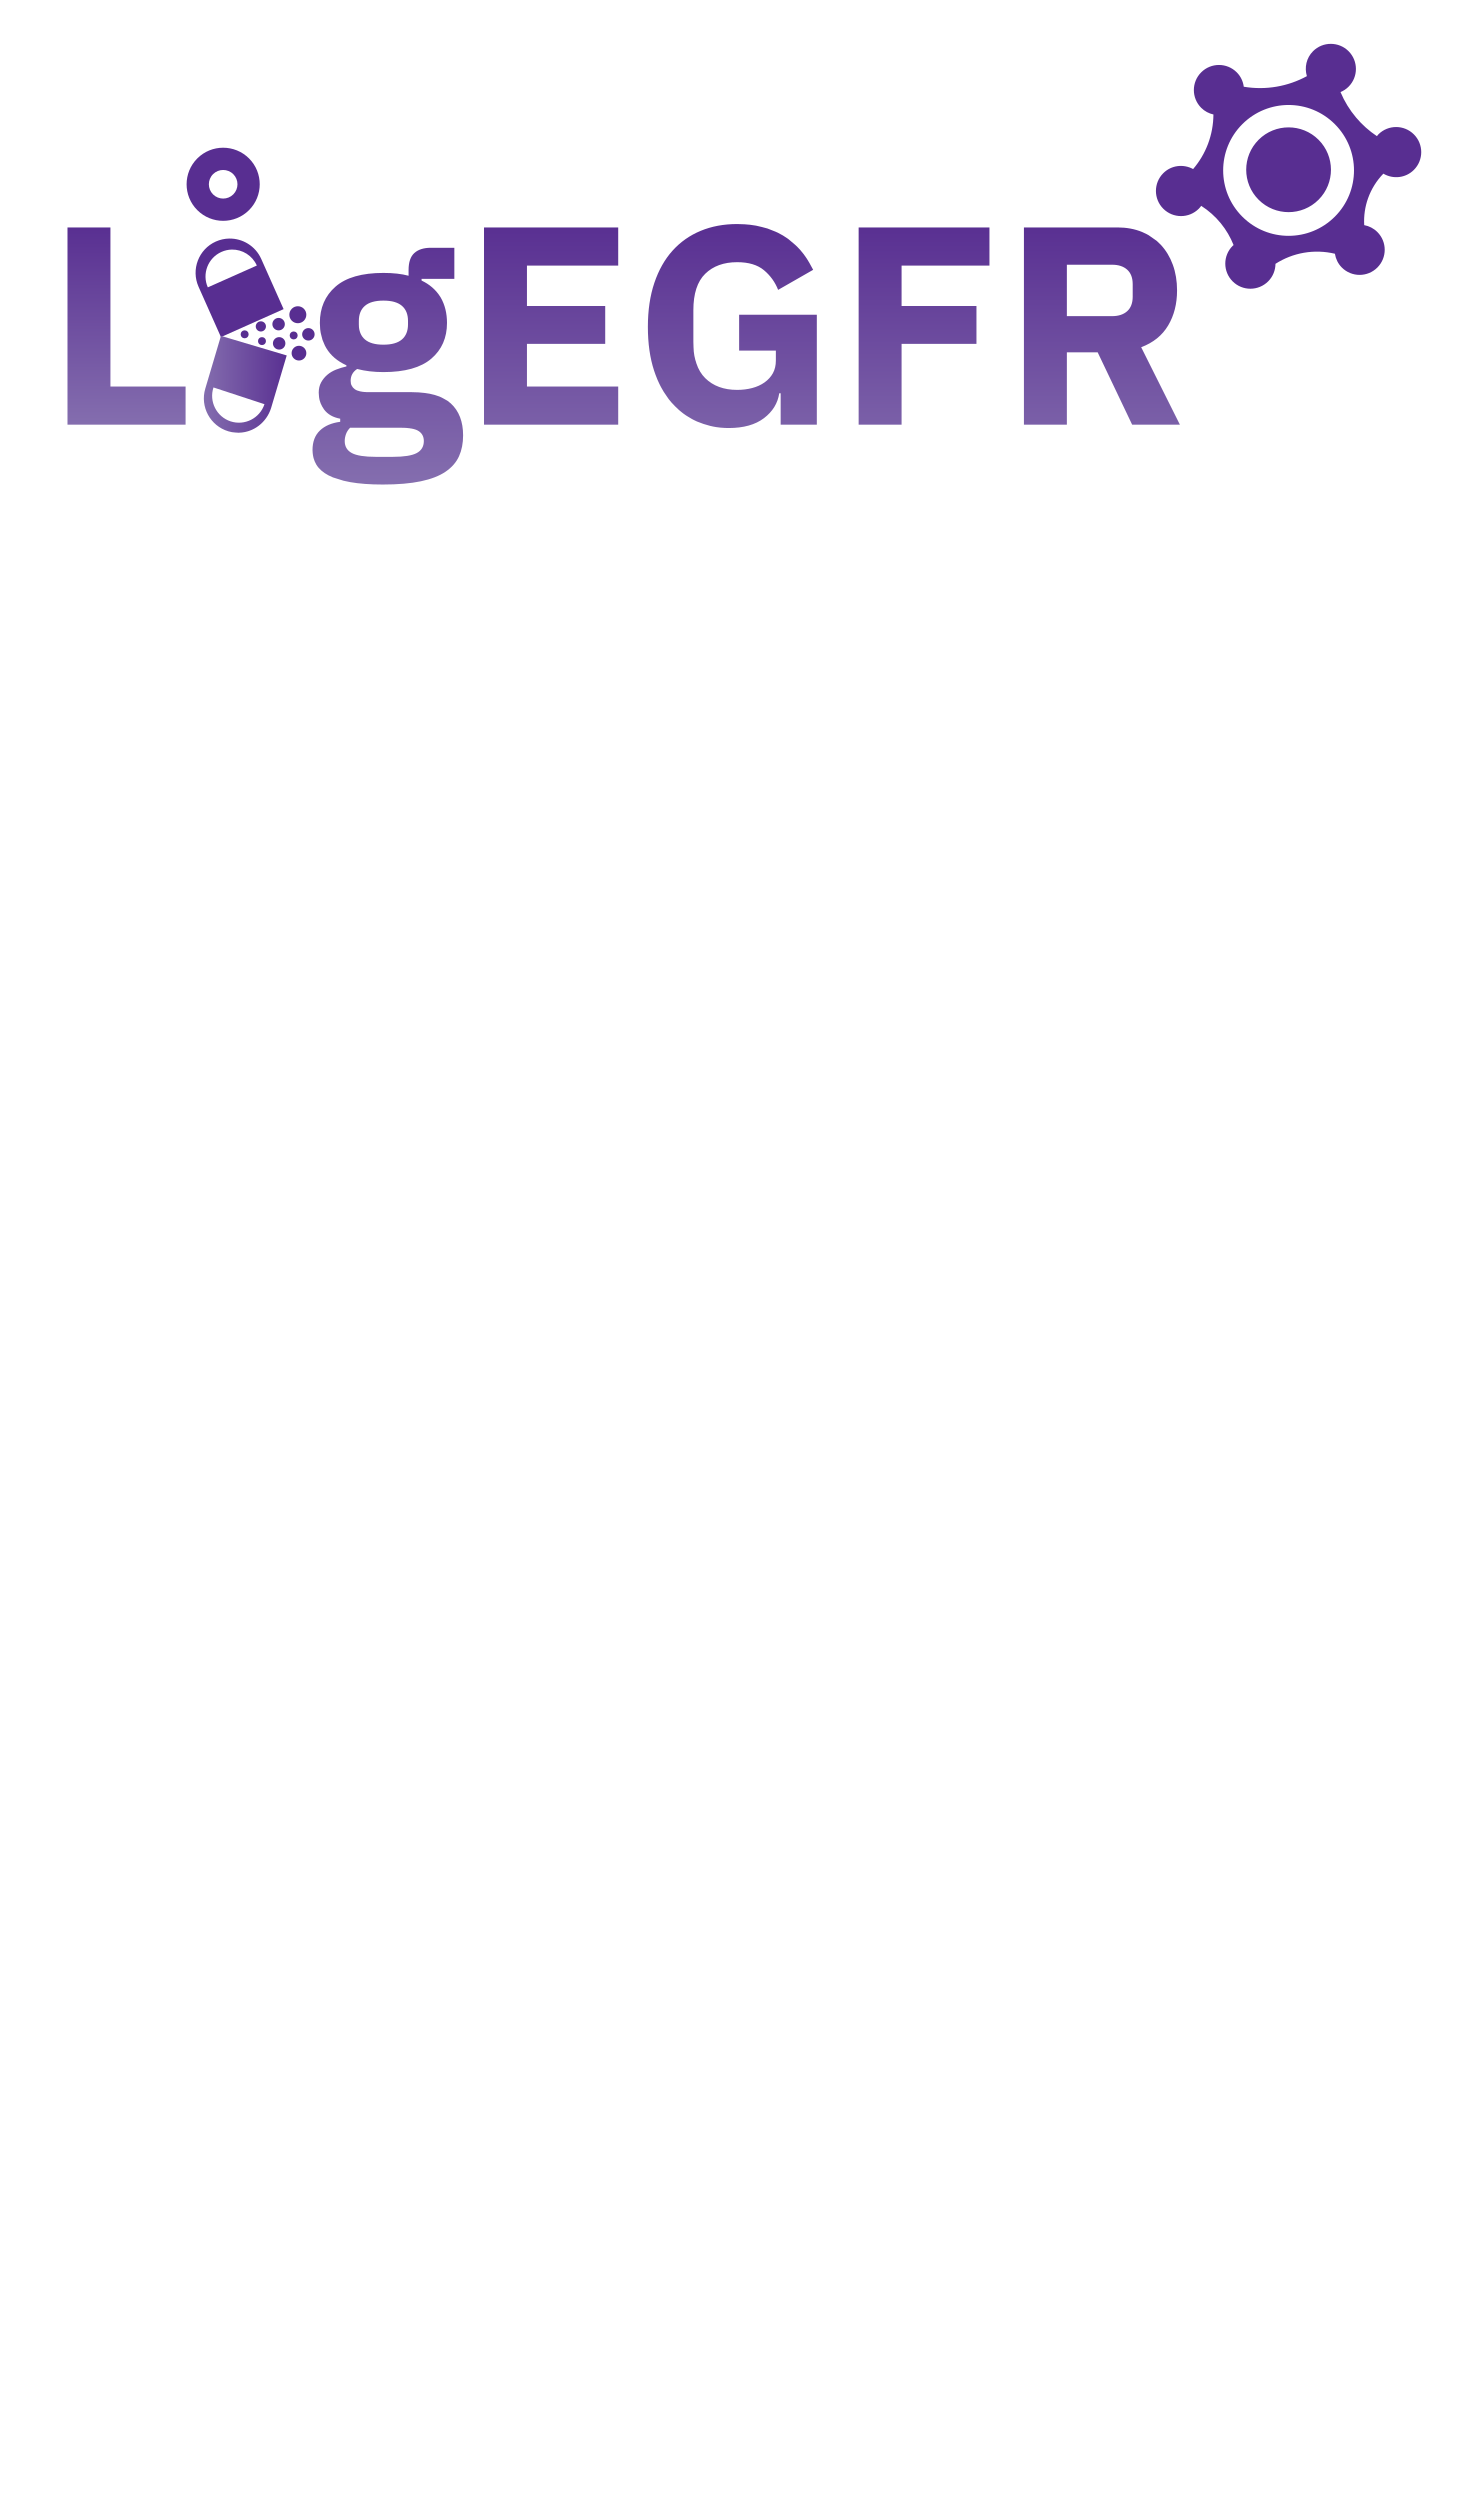
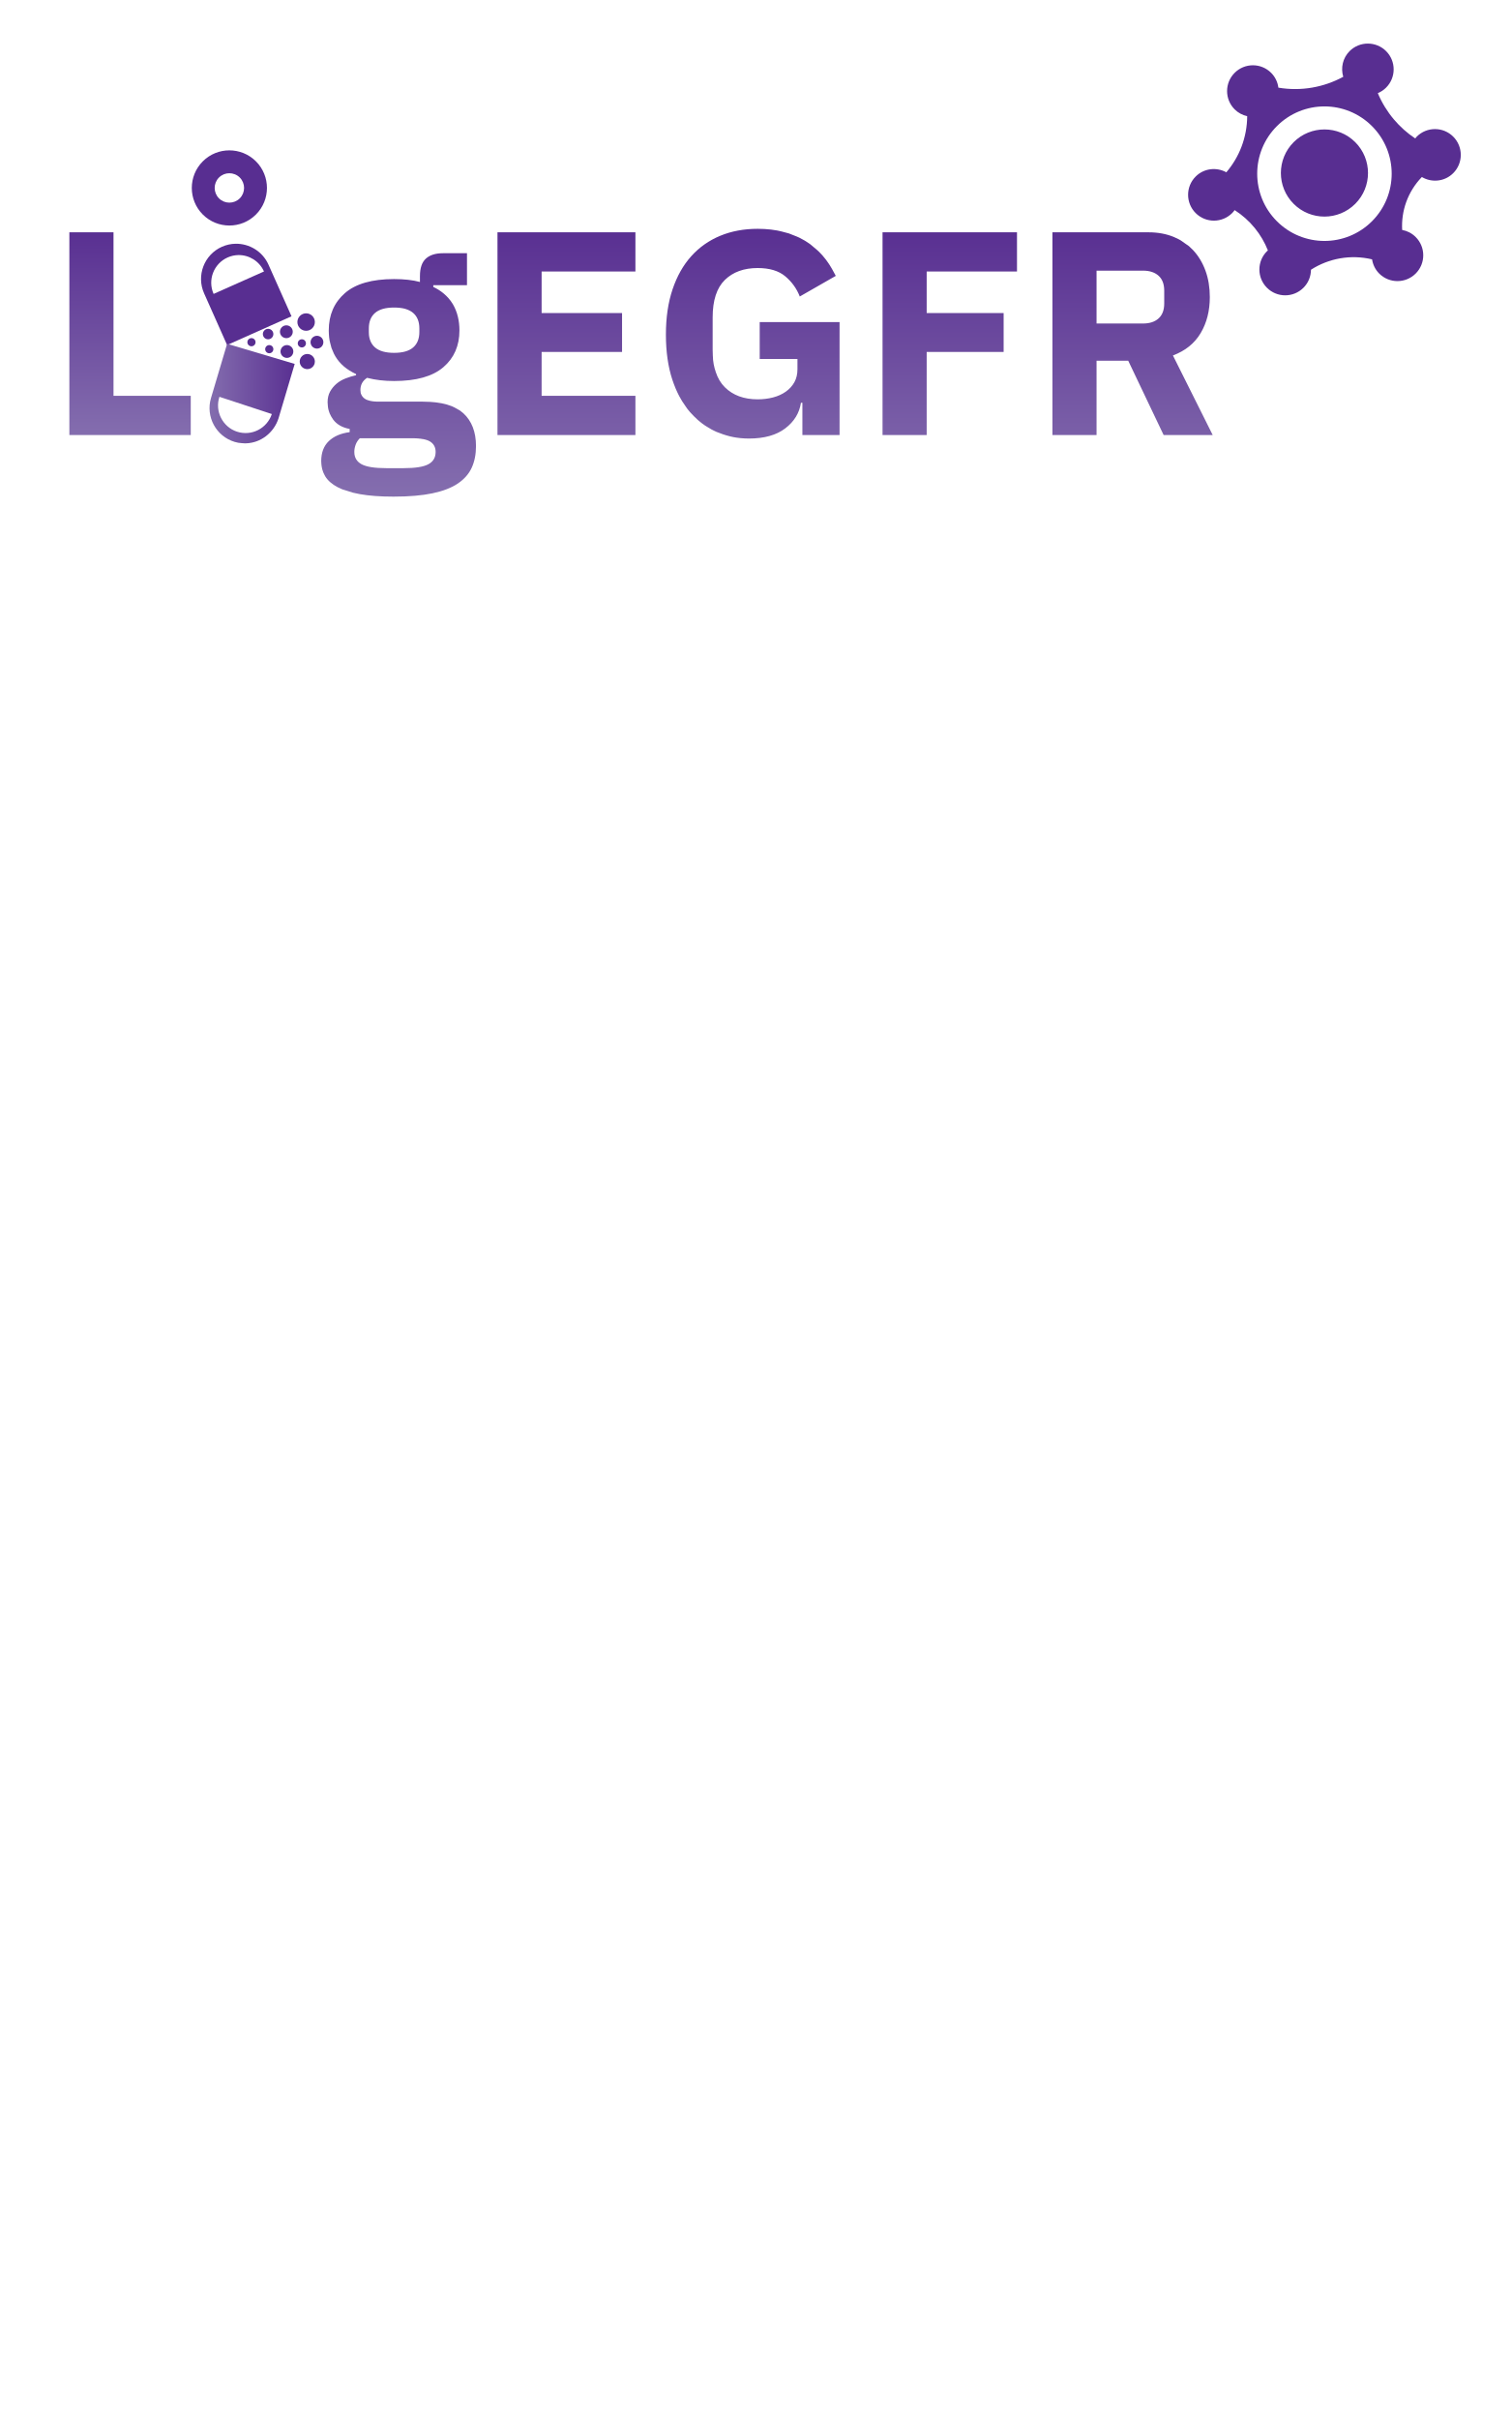
- <svg xmlns="http://www.w3.org/2000/svg" width="100%" height="100%" viewBox="0 0 1000 1700" version="1.1" xml:space="preserve" style="fill-rule:evenodd;clip-rule:evenodd;stroke-linejoin:round;stroke-miterlimit:2;">
-   <g transform="matrix(1,0,0,1,-15.5325,-769.735)">
+ <svg xmlns="http://www.w3.org/2000/svg" width="100%" height="100%" viewBox="0 0 1000 1600" version="1.1" xml:space="preserve" style="fill-rule:evenodd;clip-rule:evenodd;stroke-linejoin:round;stroke-miterlimit:2;">
+   <g transform="matrix(1,0,0,1,-15.5325,-770.735)">
    <path d="M920.471,799.558C916.101,799.558 911.744,801.21 908.41,804.545C903.815,809.14 902.472,815.7 904.21,821.519C897.796,825.014 890.871,827.423 883.673,828.667C876.273,829.947 868.703,829.956 861.295,828.716C860.821,825.12 859.268,821.678 856.506,818.915C849.837,812.246 839.027,812.246 832.358,818.915C825.69,825.584 825.69,836.393 832.358,843.062C834.73,845.433 837.615,846.897 840.661,847.582C840.626,854.452 839.361,861.274 836.928,867.7C834.578,873.905 831.163,879.652 826.856,884.698C820.369,881.132 812.063,882.001 806.565,887.499C799.896,894.168 799.896,905.002 806.565,911.67C813.234,918.339 824.044,918.339 830.713,911.67C831.326,911.057 831.857,910.382 832.358,909.705C837.412,912.93 841.909,916.948 845.696,921.594C849.331,926.053 852.247,931.035 854.368,936.382C854.16,936.57 853.93,936.723 853.73,936.923C847.061,943.591 847.061,954.401 853.73,961.07C860.397,967.738 871.208,967.738 877.876,961.07C881.172,957.774 882.825,953.451 882.863,949.131C888.736,945.371 895.299,942.804 902.17,941.614C909.171,940.403 916.36,940.63 923.271,942.278C923.817,945.71 925.342,949.016 927.988,951.661C934.656,958.33 945.467,958.33 952.134,951.661C958.803,944.993 958.803,934.183 952.134,927.514C949.596,924.976 946.476,923.428 943.194,922.823C942.84,916.582 943.73,910.33 945.846,904.448C948.083,898.235 951.618,892.561 956.213,887.818C962.764,891.699 971.337,890.896 976.97,885.263C983.639,878.595 983.639,867.785 976.97,861.117C970.301,854.448 959.491,854.448 952.822,861.117C952.447,861.492 952.172,861.921 951.84,862.32C946.549,858.807 941.786,854.549 937.691,849.694C933.295,844.483 929.71,838.64 927.078,832.352C929.077,831.519 930.932,830.316 932.556,828.692C939.225,822.023 939.225,811.213 932.556,804.545C929.223,801.21 924.841,799.558 920.471,799.558ZM891.779,841.121C903.165,841.121 914.535,845.478 923.222,854.165C940.596,871.538 940.596,899.701 923.222,917.075C905.848,934.448 877.687,934.448 860.313,917.075C842.939,899.701 842.939,871.538 860.313,854.165C869,845.478 880.395,841.121 891.779,841.121ZM891.779,856.351C884.403,856.351 877.02,859.149 871.391,864.777C860.136,876.033 860.136,894.298 871.391,905.554C882.646,916.81 900.887,916.81 912.144,905.554C923.399,894.298 923.399,876.033 912.144,864.777C906.515,859.149 899.156,856.351 891.779,856.351Z" style="fill:rgb(88,46,145);fill-rule:nonzero;" />
  </g>
-   <g transform="matrix(1,0,0,1,-15.5325,-2.43857)">
+   <g transform="matrix(1,0,0,1,-15.5325,-3.43857)">
    <clipPath id="_clip1">
      <path d="M324.486,170.926L324.486,192.059L302.2,192.059L302.2,193.212L302.2,193.212C307.367,195.65 311.797,199.308 314.842,204.163L315.264,204.835C318.082,209.766 319.491,215.498 319.491,222.03C319.491,232.149 315.937,240.25 308.828,246.333C301.72,252.417 290.865,255.459 276.264,255.459L271.605,255.331C268.227,255.331 264.891,254.795 261.615,254.064L258.396,253.346C255.451,255.267 253.978,257.957 253.978,261.415L254.084,262.471C254.081,264.452 255.427,265.865 256.764,267.082C258.096,268.083 259.712,268.384 261.295,268.726C262.15,268.911 261.568,268.803 263.057,268.937C265.03,269.115 264.022,269.058 266.081,269.1L295.284,269.1C301.743,269.158 308.326,269.699 314.398,272.102C316.306,272.856 318.024,274.023 319.837,274.983L322.084,276.784C327.656,281.908 330.442,289.144 330.442,298.494C330.442,303.873 329.513,308.612 327.656,312.711C325.799,316.81 322.757,320.3 318.53,323.182C314.304,326.063 308.7,328.241 301.72,329.714C294.739,331.187 286.126,331.923 275.88,331.923C267.17,331.923 259.774,331.379 253.69,330.29C247.555,329.019 250.755,329.83 244.113,327.759C241.218,326.857 242.634,327.4 239.867,326.126L238.896,325.679C235.118,323.694 232.364,321.26 230.635,318.379C229.236,315.982 228.329,313.293 228.162,310.501L228.041,308.484C228.042,302.849 229.707,298.43 233.037,295.228C236.367,292.026 240.978,290.041 246.869,289.272L246.869,287.159L246.869,287.159L246.869,287.159C242.003,286.262 238.352,284.181 235.919,280.915C234.085,278.291 232.694,275.39 232.457,272.102L232.268,269.484C232.268,266.794 232.813,264.457 233.901,262.472C234.99,260.486 236.399,258.757 238.128,257.284C239.857,255.811 241.874,254.627 244.18,253.73C246.485,252.834 248.791,252.129 251.096,251.617L251.096,250.848L251.096,250.848L251.096,250.848C244.948,248.031 240.401,244.156 237.456,239.225C236.321,237.158 236.694,238.001 236.183,236.768C234.403,232.473 235.071,234.538 234.062,230.613C233.195,227.841 233.119,224.908 233.037,222.03C233.037,211.784 236.591,203.555 243.699,197.343C250.808,191.131 261.663,188.025 276.264,188.025C282.924,188.025 288.624,188.665 293.363,189.946L293.362,186.104C293.363,180.724 294.675,176.85 297.301,174.48C299.927,172.111 303.673,170.926 308.54,170.926L324.486,170.926ZM288.175,293.307L253.593,293.307C252.313,294.588 251.384,296.029 250.808,297.63C250.231,299.231 249.943,300.799 249.943,302.337L249.961,302.658C249.941,306.177 251.872,308.727 254.746,310.502C257.948,312.231 263.392,313.095 271.077,313.095L282.604,313.095C290.289,313.095 295.732,312.231 298.934,310.502C302.136,308.773 303.737,306.051 303.737,302.337C303.737,299.391 302.584,297.149 300.279,295.612L300.278,295.612C298.375,294.337 296.122,294.049 293.93,293.631C290.244,293.342 291.484,293.364 290.219,293.342L288.175,293.307ZM276.263,206.853C270.628,206.853 266.434,208.037 263.68,210.407C260.926,212.776 259.549,216.202 259.549,220.685L259.549,222.991L259.58,223.759C259.569,227.473 261.051,230.722 263.68,233.269C266.434,235.639 270.628,236.823 276.264,236.823C281.899,236.823 286.094,235.639 288.848,233.269C291.602,230.9 292.978,227.474 292.978,222.991L292.978,220.685C292.978,216.202 291.602,212.776 288.848,210.407C287.35,209.273 288.157,209.783 286.415,208.892C283.335,207.151 279.719,206.947 276.264,206.853L276.263,206.853ZM516.799,154.788C521.867,154.927 523.935,154.854 529.64,155.882C532.271,156.357 534.828,157.179 537.421,157.827C545.219,161.007 542.316,159.512 546.402,161.74L547.922,162.569C552.966,165.849 550.13,163.827 556.229,168.909C561.608,173.519 565.255,179.713 568.479,185.911L544.656,199.552C542.748,194.598 539.626,190.275 535.674,186.755L535.05,186.2C530.695,182.55 524.611,180.724 516.799,180.724C507.705,180.724 500.469,183.35 495.089,188.601C489.71,193.853 487.02,202.114 487.02,213.385L487.019,234.902L487.136,238.638C487.272,246.451 489.93,253.78 495.089,259.59C500.469,264.905 507.705,267.563 516.799,267.563C520.385,267.563 523.778,267.147 526.981,266.314C530.183,265.481 533,264.201 535.435,262.472C537.867,260.743 539.756,258.661 541.101,256.228C542.446,253.794 543.119,250.912 543.119,247.582L543.119,240.858L543.119,240.858L543.119,240.858L518.144,240.858L518.144,216.459L570.976,216.459L570.976,291.193L546.385,291.193L546.385,269.868L546.385,269.868L546.385,269.868L545.424,269.868C544.4,276.656 540.941,282.292 535.05,286.775C529.157,291.258 521.153,293.499 511.035,293.499L508.246,293.432C508.009,293.426 508.2,293.432 507.675,293.38C501.365,293.144 495.322,291.464 489.518,289.08L487.985,288.351C485.712,287.268 487.355,288.082 483.195,285.651C478.909,283.16 475.35,279.649 472.034,276.016C469.846,273.341 470.756,274.579 469.229,272.36C465.864,267.773 463.181,262.655 461.294,257.284L460.315,254.499C457.497,245.917 456.088,235.991 456.088,224.72C456.088,213.449 457.561,203.459 460.507,194.749C463.453,186.04 467.584,178.739 472.899,172.847C478.214,166.956 484.586,162.473 492.015,159.399C499.443,156.325 507.705,154.788 516.799,154.788L516.799,154.788ZM775.392,157.094C781.54,157.094 787.112,158.118 792.107,160.168C798.049,162.966 794.618,161.116 802.103,166.237L804.882,168.909C808.405,172.687 811.127,177.202 813.048,182.453C814.969,187.705 815.93,193.532 815.93,199.936C815.93,209.03 813.912,216.971 809.877,223.759C805.843,230.548 799.727,235.479 791.531,238.553L817.851,291.193L785.383,291.193L761.944,242.011L761.944,242.011L761.944,242.011L741.003,242.011L741.003,291.193L711.801,291.193L711.801,157.094L775.392,157.094ZM771.742,182.453L741.003,182.453L741.003,217.419L741.003,217.419L741.003,217.419L771.742,217.419C776.097,217.419 779.522,216.299 782.02,214.057C784.517,211.816 785.767,208.518 785.767,204.163L785.767,195.71C785.767,191.355 784.517,188.057 782.02,185.816C781.693,185.553 781.367,185.29 781.04,185.028L781.04,185.028C778.264,183.072 775.055,182.563 771.742,182.453ZM688.362,157.094L688.362,183.03L628.612,183.03L628.612,210.503L628.613,210.503L628.613,210.503L679.524,210.503L679.524,236.247L628.612,236.247L628.612,291.193L599.41,291.193L599.41,157.094L688.362,157.094ZM435.915,157.094L435.915,183.03L373.861,183.03L373.861,210.503L373.861,210.503L373.861,210.503L427.078,210.503L427.078,236.247L373.861,236.247L373.861,265.257L373.861,265.257L373.861,265.257L435.915,265.257L435.915,291.193L344.659,291.193L344.659,157.094L435.915,157.094Z" clip-rule="nonzero" />
    </clipPath>
    <g clip-path="url(#_clip1)">
      <g transform="matrix(1.53696,0,0,-1.53696,61.425,331.923)">
        <clipPath id="_clip2">
          <path d="M171.156,104.75L171.156,91L156.656,91L156.656,90.25C160.49,88.417 163.323,85.896 165.156,82.688C166.99,79.479 167.906,75.75 167.906,71.5C167.906,64.917 165.594,59.646 160.969,55.688C156.344,51.729 149.281,49.75 139.781,49.75C135.531,49.75 131.656,50.208 128.157,51.125C126.24,49.875 125.281,48.125 125.281,45.875C125.281,44.292 125.886,43.063 127.094,42.188C128.302,41.313 130.323,40.875 133.156,40.875L152.156,40.875C160.156,40.875 165.969,39.208 169.594,35.875C173.219,32.542 175.031,27.833 175.031,21.75C175.031,18.25 174.427,15.167 173.219,12.5C172.011,9.833 170.031,7.563 167.281,5.688C164.531,3.813 160.886,2.396 156.344,1.438C151.802,0.479 146.198,0 139.531,0C133.865,0 129.052,0.354 125.094,1.063C121.136,1.771 117.927,2.771 115.469,4.063C113.011,5.354 111.219,6.938 110.094,8.813C108.969,10.688 108.407,12.833 108.407,15.25C108.407,18.917 109.49,21.792 111.656,23.875C113.823,25.958 116.823,27.25 120.656,27.75L120.656,29.125C117.49,29.708 115.115,31.063 113.531,33.188C111.948,35.313 111.156,37.792 111.156,40.625C111.156,42.375 111.511,43.896 112.219,45.188C112.927,46.479 113.844,47.604 114.969,48.563C116.094,49.521 117.406,50.292 118.907,50.875C120.406,51.458 121.906,51.917 123.406,52.25L123.406,52.75C119.406,54.583 116.448,57.104 114.531,60.313C112.615,63.521 111.656,67.25 111.656,71.5C111.656,78.167 113.969,83.521 118.594,87.563C123.219,91.604 130.281,93.625 139.781,93.625C144.115,93.625 147.823,93.208 150.906,92.375L150.906,94.875C150.906,98.375 151.761,100.896 153.469,102.438C155.177,103.979 157.615,104.75 160.781,104.75L171.156,104.75ZM147.531,25.125L125.031,25.125C124.198,24.292 123.594,23.354 123.219,22.313C122.844,21.271 122.657,20.25 122.657,19.25C122.657,16.833 123.698,15.063 125.781,13.938C127.865,12.813 131.406,12.25 136.406,12.25L143.906,12.25C148.906,12.25 152.448,12.813 154.531,13.938C156.615,15.063 157.656,16.833 157.656,19.25C157.656,21.167 156.906,22.625 155.406,23.625C153.906,24.625 151.281,25.125 147.531,25.125ZM139.781,81.375C136.115,81.375 133.386,80.604 131.594,79.063C129.802,77.521 128.906,75.292 128.906,72.375L128.906,70.875C128.906,67.958 129.802,65.729 131.594,64.188C133.386,62.646 136.115,61.875 139.781,61.875C143.448,61.875 146.177,62.646 147.969,64.188C149.761,65.729 150.656,67.958 150.656,70.875L150.656,72.375C150.656,75.292 149.761,77.521 147.969,79.063C146.177,80.604 143.448,81.375 139.781,81.375ZM296.282,115.25C304.115,115.25 310.865,113.563 316.532,110.188C322.198,106.813 326.657,101.75 329.907,95L314.407,86.125C313.073,89.542 310.99,92.438 308.157,94.813C305.323,97.188 301.365,98.375 296.282,98.375C290.365,98.375 285.657,96.667 282.157,93.25C278.657,89.833 276.906,84.458 276.906,77.125L276.906,63.125C276.906,55.875 278.657,50.521 282.157,47.063C285.657,43.604 290.365,41.875 296.282,41.875C298.615,41.875 300.823,42.146 302.907,42.688C304.99,43.229 306.823,44.063 308.407,45.188C309.99,46.313 311.219,47.667 312.094,49.25C312.969,50.833 313.407,52.708 313.407,54.875L313.407,59.25L297.157,59.25L297.157,75.125L331.532,75.125L331.532,26.5L315.532,26.5L315.532,40.375L314.907,40.375C314.24,35.958 311.99,32.292 308.157,29.375C304.323,26.458 299.115,25 292.532,25C287.532,25 282.865,25.958 278.532,27.875C274.198,29.792 270.406,32.625 267.156,36.375C263.906,40.125 261.365,44.792 259.531,50.375C257.698,55.958 256.781,62.417 256.781,69.75C256.781,77.083 257.74,83.583 259.656,89.25C261.573,94.917 264.261,99.667 267.719,103.5C271.177,107.333 275.323,110.25 280.157,112.25C284.99,114.25 290.365,115.25 296.282,115.25ZM464.532,113.75C468.532,113.75 472.157,113.083 475.407,111.75C478.657,110.417 481.428,108.521 483.719,106.063C486.011,103.604 487.782,100.667 489.032,97.25C490.282,93.833 490.907,90.042 490.907,85.875C490.907,79.958 489.594,74.792 486.969,70.375C484.344,65.958 480.365,62.75 475.032,60.75L492.157,26.5L471.032,26.5L455.782,58.5L442.157,58.5L442.157,26.5L423.157,26.5L423.157,113.75L464.532,113.75ZM462.157,97.25L442.157,97.25L442.157,74.5L462.157,74.5C464.99,74.5 467.219,75.229 468.844,76.688C470.469,78.146 471.282,80.292 471.282,83.125L471.282,88.625C471.282,91.458 470.469,93.604 468.844,95.063C467.219,96.521 464.99,97.25 462.157,97.25ZM407.907,113.75L407.907,96.875L369.032,96.875L369.032,79L402.157,79L402.157,62.25L369.032,62.25L369.032,26.5L350.032,26.5L350.032,113.75L407.907,113.75ZM243.656,113.75L243.656,96.875L203.281,96.875L203.281,79L237.906,79L237.906,62.25L203.281,62.25L203.281,43.375L243.656,43.375L243.656,26.5L184.281,26.5L184.281,113.75L243.656,113.75Z" clip-rule="nonzero" />
        </clipPath>
        <g clip-path="url(#_clip2)">
          <rect x="0" y="0" width="598.939" height="194.97" style="fill:url(#_Linear3);" />
        </g>
      </g>
    </g>
  </g>
-   <g transform="matrix(1,0,0,1,-15.5325,-2.43857)">
+   <g transform="matrix(1,0,0,1,-15.5325,-3.43857)">
    <clipPath id="_clip4">
      <path d="M90.627,157.093L90.627,265.257L90.627,265.257L90.627,265.257L141.731,265.257L141.731,291.193L61.425,291.193L61.425,157.093L90.627,157.093Z" clip-rule="nonzero" />
    </clipPath>
    <g clip-path="url(#_clip4)">
      <g transform="matrix(1.53696,0,0,-1.53696,61.425,331.923)">
        <clipPath id="_clip5">
          <path d="M19,113.75L19,43.375L52.25,43.375L52.25,26.5L0,26.5L0,113.75L19,113.75Z" clip-rule="nonzero" />
        </clipPath>
        <g clip-path="url(#_clip5)">
          <rect x="0" y="0" width="598.939" height="194.97" style="fill:url(#_Linear6);" />
        </g>
      </g>
    </g>
  </g>
-   <g transform="matrix(1,0,0,1,-15.5325,-744.519)">
+   <g transform="matrix(1,0,0,1,-15.5325,-745.519)">
    <path d="M167.259,844.967C160.898,844.967 154.556,847.389 149.702,852.242C139.996,861.948 139.997,877.702 149.702,887.408C159.408,897.114 175.163,897.114 184.868,887.408C194.574,877.702 194.574,861.948 184.868,852.242C180.015,847.389 173.62,844.967 167.259,844.967ZM167.259,860.098C169.745,860.098 172.269,861.048 174.166,862.945C177.959,866.738 177.959,872.912 174.166,876.705C170.372,880.499 164.198,880.499 160.405,876.705C156.612,872.912 156.612,866.738 160.405,862.945C162.302,861.048 164.773,860.098 167.259,860.098Z" style="fill:rgb(88,46,145);fill-rule:nonzero;" />
  </g>
-   <g transform="matrix(-0.707107,-0.707107,-0.707107,0.707107,913.594,-158.029)">
+   <g transform="matrix(-0.707107,-0.707107,-0.707107,0.707107,913.594,-159.029)">
    <ellipse cx="225.233" cy="770.223" rx="4.238" ry="4.238" style="fill:rgb(88,46,145);" />
  </g>
-   <g transform="matrix(-0.707107,-0.707107,-0.707107,0.707107,839.615,-188.672)">
+   <g transform="matrix(-0.707107,-0.707107,-0.707107,0.707107,839.615,-189.672)">
    <circle cx="181.897" cy="770.223" r="2.702" style="fill:rgb(88,46,145);" />
  </g>
-   <g transform="matrix(-0.707107,-0.707107,-0.707107,0.707107,862.223,-190.066)">
+   <g transform="matrix(-0.707107,-0.707107,-0.707107,0.707107,862.223,-191.066)">
    <ellipse cx="192.912" cy="775.603" rx="3.47" ry="3.47" style="fill:rgb(88,46,145);" />
  </g>
-   <g transform="matrix(-0.707095,-0.707119,-0.707119,0.707095,875.328,-161.575)">
+   <g transform="matrix(-0.707095,-0.707119,-0.707119,0.707095,875.328,-162.575)">
    <ellipse cx="205.36" cy="764.076" rx="4.238" ry="4.238" style="fill:rgb(88,46,145);" />
  </g>
-   <g transform="matrix(-0.707107,-0.707107,-0.707107,0.707107,883.923,-184.151)">
+   <g transform="matrix(-0.707107,-0.707107,-0.707107,0.707107,883.923,-185.151)">
    <ellipse cx="204.987" cy="777.14" rx="4.238" ry="4.238" style="fill:rgb(88,46,145);" />
  </g>
-   <g transform="matrix(-0.707107,-0.707107,-0.707107,0.707107,856.47,-172.468)">
+   <g transform="matrix(-0.707107,-0.707107,-0.707107,0.707107,856.47,-173.468)">
    <circle cx="193.68" cy="765.613" r="2.701" style="fill:rgb(88,46,145);" />
  </g>
-   <g transform="matrix(-0.707111,-0.707102,-0.707102,0.707111,910.765,-185.842)">
+   <g transform="matrix(-0.707111,-0.707102,-0.707102,0.707111,910.765,-186.842)">
    <ellipse cx="218.06" cy="783.542" rx="5.775" ry="5.775" style="fill:rgb(88,46,145);" />
  </g>
-   <g transform="matrix(-0.707098,-0.707116,-0.707116,0.707098,895.986,-163.778)">
+   <g transform="matrix(-0.707098,-0.707116,-0.707116,0.707098,895.986,-164.778)">
    <ellipse cx="215.233" cy="769.455" rx="2.701" ry="2.702" style="fill:rgb(88,46,145);" />
  </g>
-   <g transform="matrix(-0.707102,-0.707112,-0.707112,0.707102,893.608,-140.687)">
+   <g transform="matrix(-0.707102,-0.707112,-0.707112,0.707102,893.608,-141.687)">
    <ellipse cx="218.829" cy="757.415" rx="5.007" ry="5.007" style="fill:rgb(88,46,145);" />
  </g>
-   <g transform="matrix(1,0,0,1,-15.5325,-606.29)">
+   <g transform="matrix(1,0,0,1,-15.5325,-607.29)">
    <path d="M171.354,768.509C168.326,768.565 165.26,769.218 162.324,770.526C150.581,775.76 145.323,789.57 150.557,801.313L165.783,835.511L208.385,816.491L193.159,782.341C189.234,773.534 180.439,768.341 171.354,768.509ZM173.179,776.001C180.289,775.873 187.112,779.962 190.182,786.856L156.849,801.697C152.756,792.505 156.926,781.679 166.119,777.586C168.417,776.563 170.809,776.044 173.179,776.001Z" style="fill:rgb(88,46,145);fill-rule:nonzero;" />
  </g>
-   <g transform="matrix(1,0,0,1,-15.5325,-2.43857)">
+   <g transform="matrix(1,0,0,1,-15.5325,-3.43857)">
    <clipPath id="_clip7">
      <path d="M165.783,230.842L210.499,244.147L199.836,280.025C196.773,289.647 187.993,296.588 177.765,296.699C176.218,296.716 174.683,296.429 173.142,296.294L170.826,295.731C158.503,292.065 151.454,279.044 155.12,266.721L165.783,230.842ZM160.691,265.904L160.691,265.904C159.123,270.685 159.638,275.663 161.748,279.833C163.858,284.004 167.534,287.391 172.315,288.959C177.095,290.527 182.074,290.013 186.243,287.902C190.412,285.792 193.801,282.068 195.369,277.287L160.691,265.904Z" clip-rule="nonzero" />
    </clipPath>
    <g clip-path="url(#_clip7)">
      <g transform="matrix(1.53696,0,0,-1.53696,61.425,331.923)">
        <clipPath id="_clip8">
          <path d="M67.899,65.767L96.992,57.11L90.055,33.767C87.67,25.749 79.198,21.162 71.18,23.548C63.162,25.933 58.576,34.405 60.961,42.423L67.899,65.767ZM64.586,42.954C63.566,39.844 63.901,36.605 65.274,33.892C66.646,31.178 69.038,28.974 72.149,27.954C75.259,26.934 78.499,27.268 81.211,28.642C83.923,30.015 86.128,32.437 87.149,35.548L64.586,42.954Z" clip-rule="nonzero" />
        </clipPath>
        <g clip-path="url(#_clip8)">
          <rect x="0" y="0" width="598.939" height="194.97" style="fill:url(#_Linear9);" />
        </g>
      </g>
    </g>
  </g>
  <defs>
    <linearGradient id="_Linear3" x1="0" y1="0" x2="1" y2="0" gradientUnits="userSpaceOnUse" gradientTransform="matrix(7.30196e-15,-119.25,-119.25,-7.30196e-15,300.282,117.25)">
      <stop offset="0" style="stop-color:rgb(88,46,145);stop-opacity:1" />
      <stop offset="1" style="stop-color:rgb(133,111,175);stop-opacity:1" />
    </linearGradient>
    <linearGradient id="_Linear6" x1="0" y1="0" x2="1" y2="0" gradientUnits="userSpaceOnUse" gradientTransform="matrix(5.58745e-15,-91.25,-91.25,-5.58745e-15,26.1251,115.75)">
      <stop offset="0" style="stop-color:rgb(88,46,145);stop-opacity:1" />
      <stop offset="1" style="stop-color:rgb(133,111,175);stop-opacity:1" />
    </linearGradient>
    <linearGradient id="_Linear9" x1="0" y1="0" x2="1" y2="0" gradientUnits="userSpaceOnUse" gradientTransform="matrix(-39.0516,-0.3416,-0.3416,39.0516,98.187,44.5124)">
      <stop offset="0" style="stop-color:rgb(88,46,145);stop-opacity:1" />
      <stop offset="1" style="stop-color:rgb(133,111,175);stop-opacity:1" />
    </linearGradient>
  </defs>
</svg>
